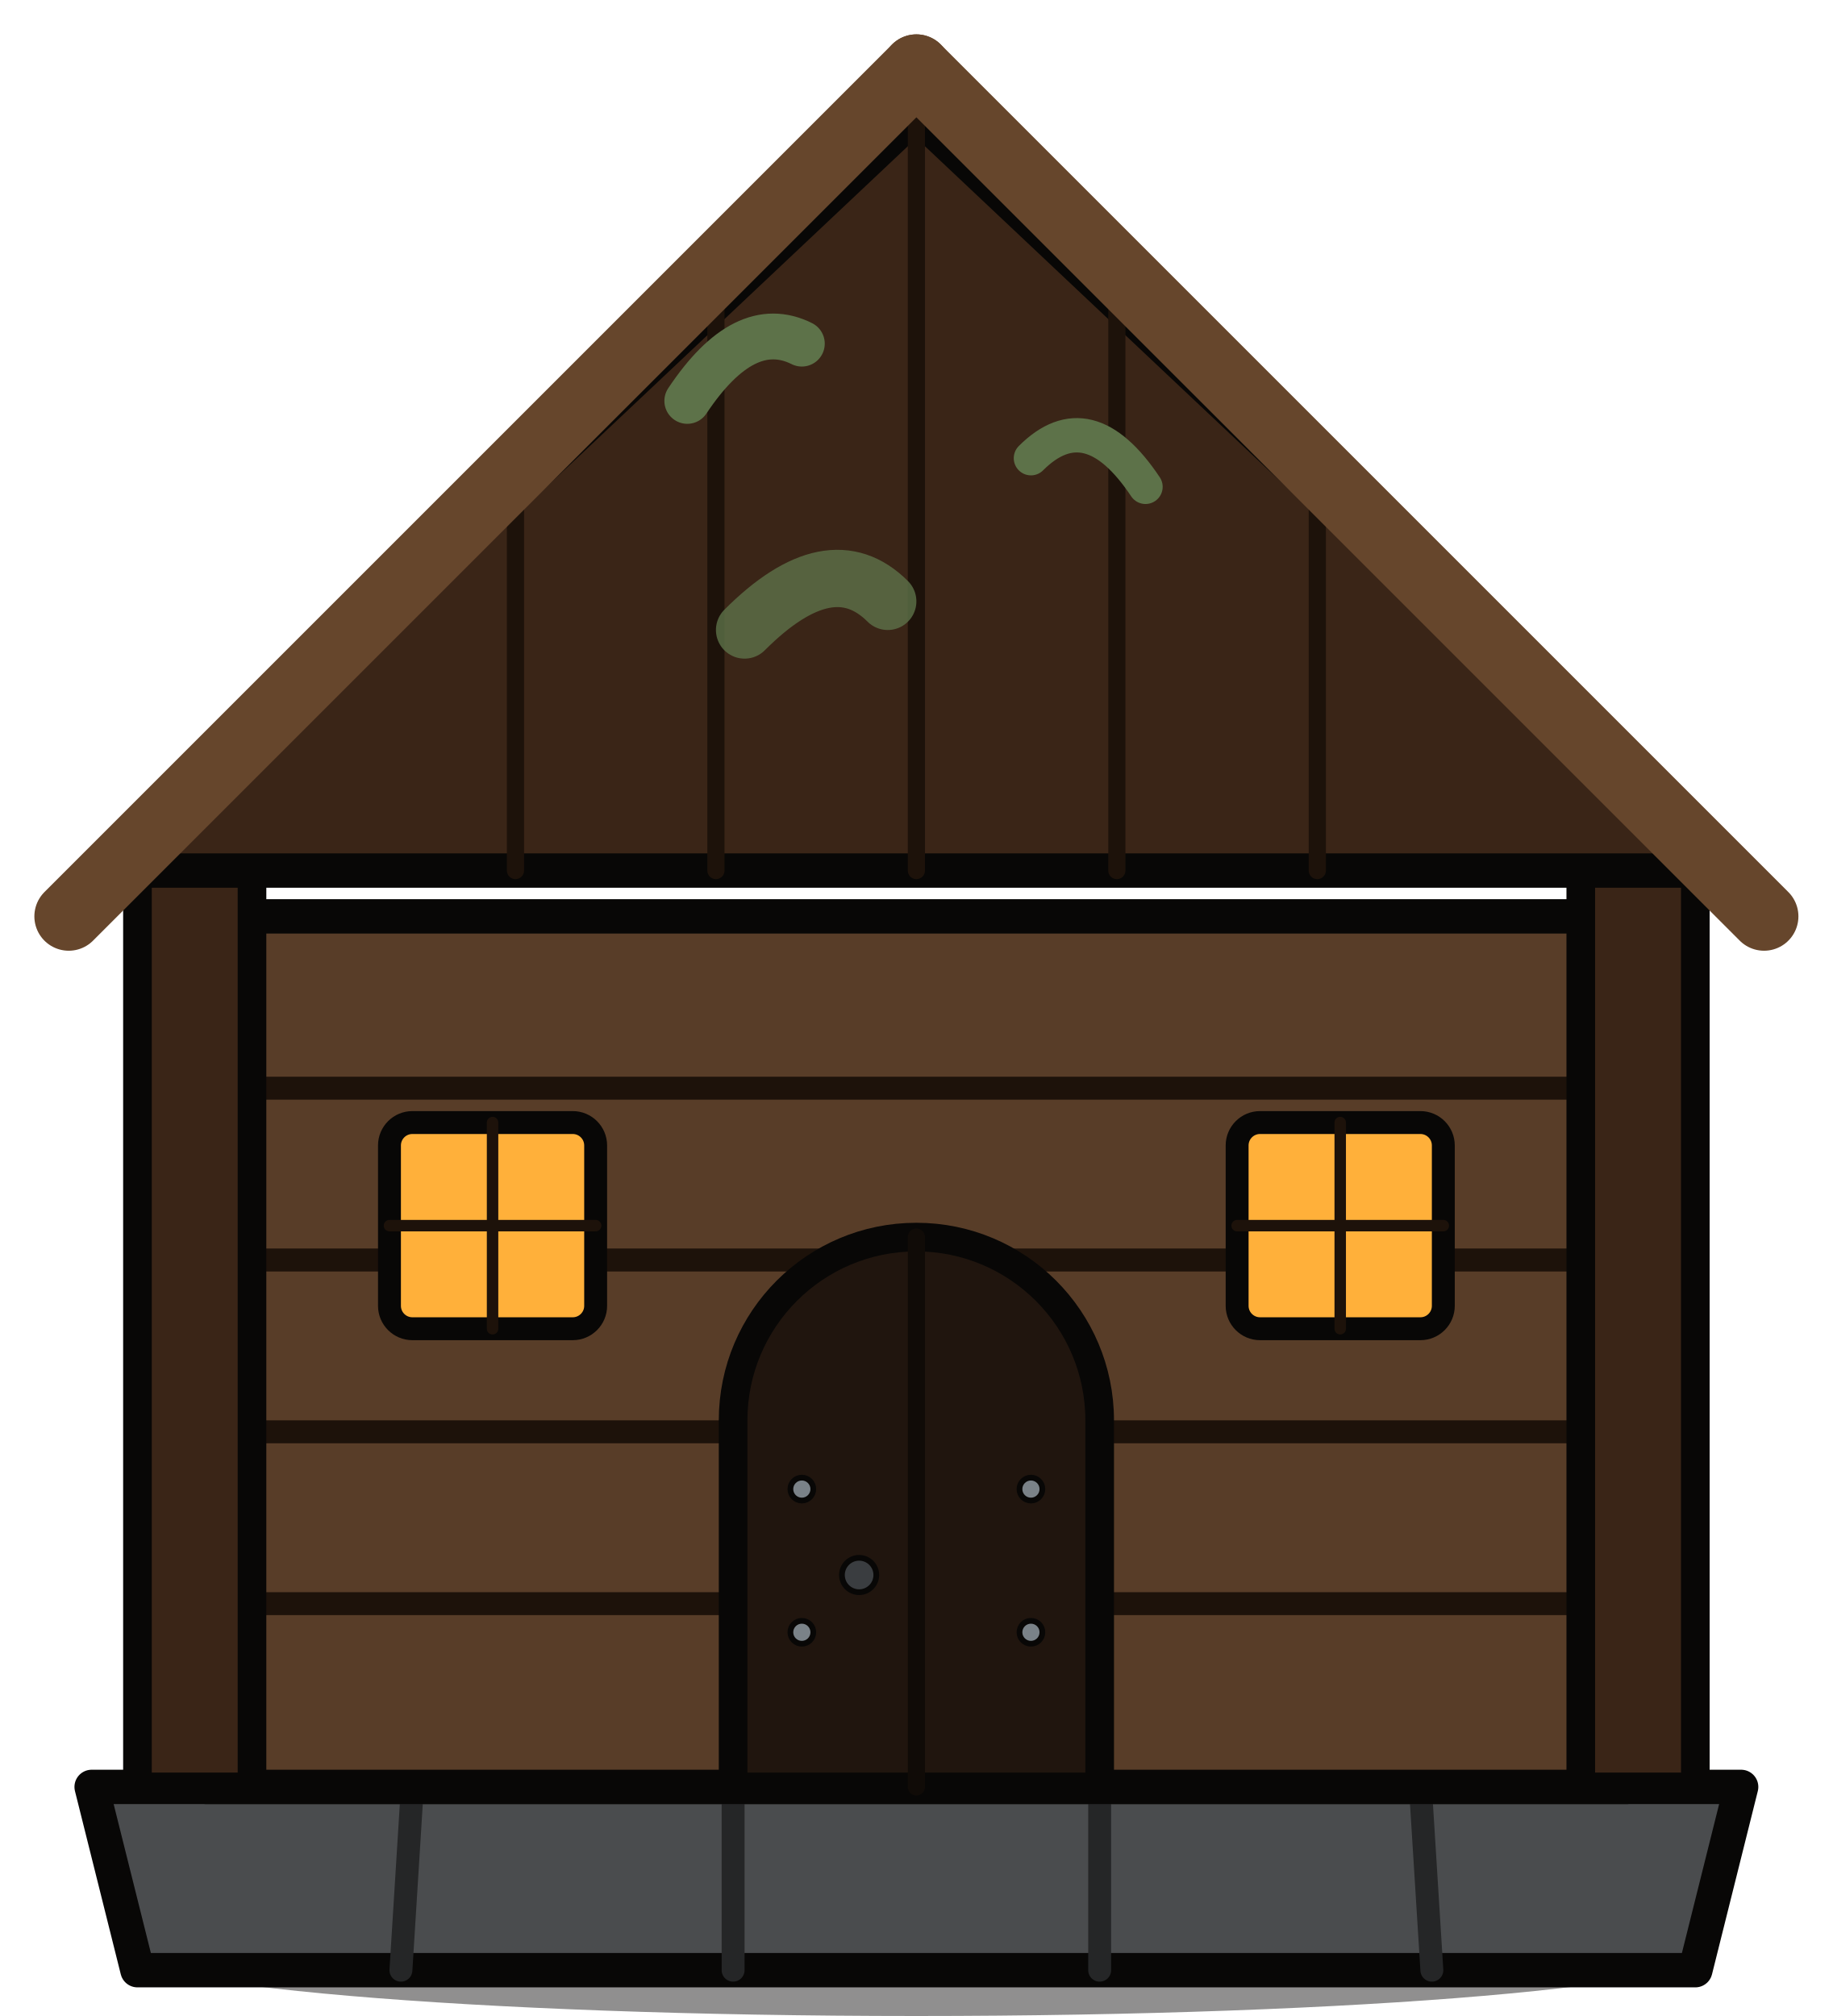
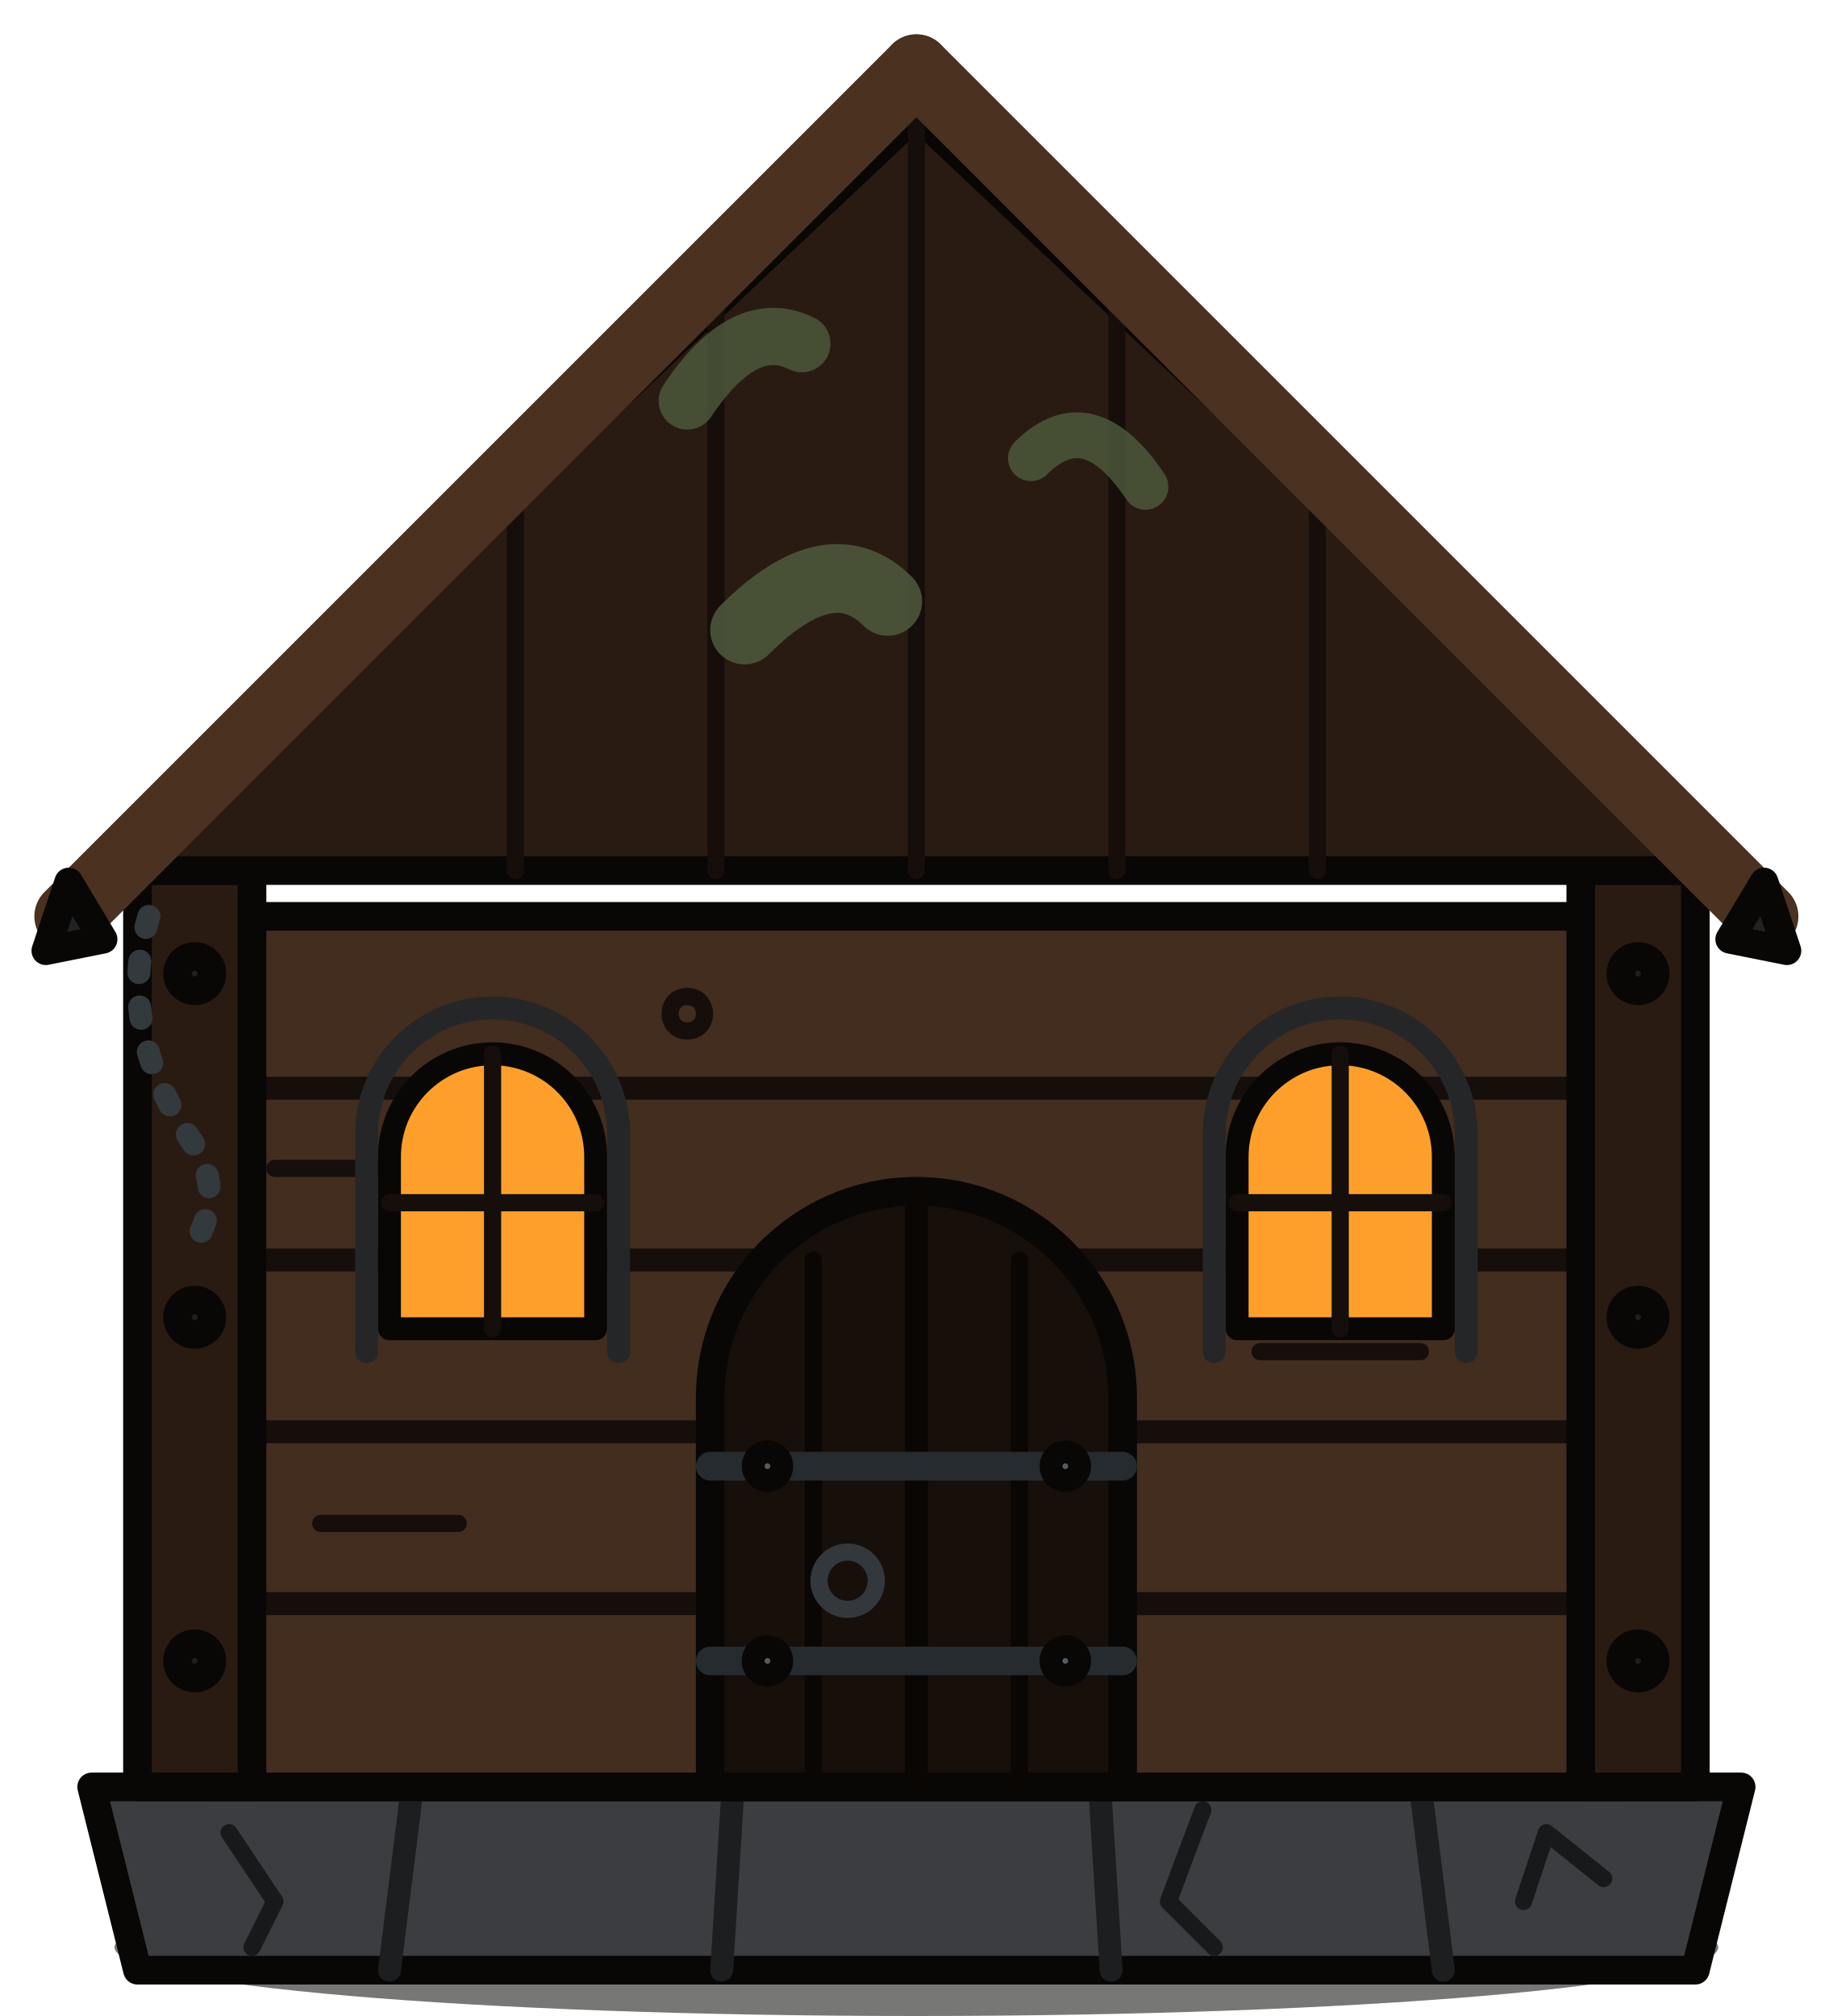
<svg xmlns="http://www.w3.org/2000/svg" width="320" height="352" viewBox="0 0 320 352">
-   <ellipse cx="160" cy="340" rx="140" ry="12" fill="#080706" opacity="0.45" />
-   <g stroke="#080706" stroke-linejoin="round" stroke-linecap="round">
-     <path d="M16 312 L304 312 L296 344 L24 344 Z" fill="#4a4c4e" stroke-width="6" />
-     <line x1="72" y1="312" x2="70" y2="344" stroke="#252627" stroke-width="4" />
-     <line x1="128" y1="312" x2="128" y2="344" stroke="#252627" stroke-width="4" />
-     <line x1="192" y1="312" x2="192" y2="344" stroke="#252627" stroke-width="4" />
-     <line x1="248" y1="312" x2="250" y2="344" stroke="#252627" stroke-width="4" />
-     <rect x="36" y="160" width="248" height="152" fill="#583d28" stroke-width="6" />
-     <line x1="36" y1="190" x2="284" y2="190" stroke="#1d120a" stroke-width="4" />
-     <line x1="36" y1="220" x2="284" y2="220" stroke="#1d120a" stroke-width="4" />
-     <line x1="36" y1="250" x2="284" y2="250" stroke="#1d120a" stroke-width="4" />
-     <line x1="36" y1="280" x2="284" y2="280" stroke="#1d120a" stroke-width="4" />
-     <rect x="24" y="152" width="20" height="160" fill="#3a2517" stroke-width="5" />
-     <rect x="276" y="152" width="20" height="160" fill="#3a2517" stroke-width="5" />
-     <rect x="68" y="196" width="36" height="36" rx="4" fill="#ffb03a" stroke-width="4" />
-     <line x1="86" y1="196" x2="86" y2="232" stroke="#1d120a" stroke-width="2" />
-     <line x1="68" y1="214" x2="104" y2="214" stroke="#1d120a" stroke-width="2" />
-     <rect x="216" y="196" width="36" height="36" rx="4" fill="#ffb03a" stroke-width="4" />
-     <line x1="234" y1="196" x2="234" y2="232" stroke="#1d120a" stroke-width="2" />
-     <line x1="216" y1="214" x2="252" y2="214" stroke="#1d120a" stroke-width="2" />
-     <path d="M128 312 V248 A32 32 0 0 1 192 248 V312 Z" fill="#20150e" stroke-width="5" />
-     <line x1="160" y1="216" x2="160" y2="312" stroke="#100b07" stroke-width="3" />
-     <circle cx="140" cy="260" r="2" fill="#7a8288" />
-     <circle cx="180" cy="260" r="2" fill="#7a8288" />
-     <circle cx="140" cy="285" r="2" fill="#7a8288" />
-     <circle cx="180" cy="285" r="2" fill="#7a8288" />
-     <circle cx="150" cy="275" r="3" fill="#3a3d40" />
-     <polygon points="20 152, 160 20, 300 152" fill="#3a2517" stroke-width="6" />
-     <line x1="90" y1="152" x2="90" y2="85" stroke="#1d120a" stroke-width="3" />
-     <line x1="125" y1="152" x2="125" y2="52" stroke="#1d120a" stroke-width="3" />
-     <line x1="160" y1="152" x2="160" y2="20" stroke="#1d120a" stroke-width="3" />
-     <line x1="195" y1="152" x2="195" y2="52" stroke="#1d120a" stroke-width="3" />
-     <line x1="230" y1="152" x2="230" y2="85" stroke="#1d120a" stroke-width="3" />
-     <line x1="12" y1="160" x2="160" y2="12" stroke="#66462c" stroke-width="12" />
-     <line x1="308" y1="160" x2="160" y2="12" stroke="#66462c" stroke-width="12" />
-     <path d="M120 70 Q130 55 140 60" fill="none" stroke="#5d7249" stroke-width="8" />
-     <path d="M180 80 Q190 70 200 85" fill="none" stroke="#5d7249" stroke-width="6" />
-     <path d="M130 110 Q145 95 155 105" fill="none" stroke="#5d7249" stroke-width="10" opacity="0.8" />
+   <ellipse cx="160" cy="340" rx="140" ry="12" fill="#080706" opacity="0.55" />
+   <g stroke="#080706" stroke-linejoin="round" stroke-linecap="round" stroke-width="5">
+     <path d="M16 312 L304 312 L296 344 L24 344 Z" fill="#3c3d40" />
+     <line x1="72" y1="312" x2="68" y2="344" stroke="#1d1e20" stroke-width="4" />
+     <line x1="128" y1="312" x2="126" y2="344" stroke="#1d1e20" stroke-width="4" />
+     <line x1="192" y1="312" x2="194" y2="344" stroke="#1d1e20" stroke-width="4" />
+     <line x1="248" y1="312" x2="252" y2="344" stroke="#1d1e20" stroke-width="4" />
+     <path d="M40 320l8 12-4 8" fill="none" stroke="#18191a" stroke-width="3" />
+     <path d="M210 316l-6 16 8 8M280 328l-10-8-4 12" fill="none" stroke="#18191a" stroke-width="3" />
+     <rect x="36" y="160" width="248" height="152" fill="#422d1f" />
+     <line x1="36" y1="190" x2="284" y2="190" stroke="#150e0a" stroke-width="4" />
+     <line x1="36" y1="220" x2="284" y2="220" stroke="#150e0a" stroke-width="4" />
+     <line x1="36" y1="250" x2="284" y2="250" stroke="#150e0a" stroke-width="4" />
+     <line x1="36" y1="280" x2="284" y2="280" stroke="#150e0a" stroke-width="4" />
+     <path d="M120 174c-4 0-4 6 0 6s4-6 0-6" fill="none" stroke="#150e0a" stroke-width="3" />
+     <line x1="48" y1="204" x2="68" y2="204" stroke="#150e0a" stroke-width="3" />
+     <line x1="220" y1="236" x2="248" y2="236" stroke="#150e0a" stroke-width="3" />
+     <line x1="56" y1="266" x2="80" y2="266" stroke="#150e0a" stroke-width="3" />
+     <rect x="24" y="152" width="20" height="160" fill="#2a1b12" />
+     <rect x="276" y="152" width="20" height="160" fill="#2a1b12" />
+     <circle cx="34" cy="170" r="3" fill="#1c2022" />
+     <circle cx="34" cy="230" r="3" fill="#1c2022" />
+     <circle cx="34" cy="290" r="3" fill="#1c2022" />
+     <circle cx="286" cy="170" r="3" fill="#1c2022" />
+     <circle cx="286" cy="230" r="3" fill="#1c2022" />
+     <circle cx="286" cy="290" r="3" fill="#1c2022" />
+     <path d="M68 232 V202 A18 18 0 0 1 104 202 V232 Z" fill="#ff9f2b" stroke-width="4" />
+     <line x1="86" y1="184" x2="86" y2="232" stroke="#150e0a" stroke-width="3" />
+     <line x1="68" y1="210" x2="104" y2="210" stroke="#150e0a" stroke-width="3" />
+     <path d="M64 236 V198 A22 22 0 0 1 108 198 V236" fill="none" stroke="#252628" stroke-width="4" />
+     <path d="M216 232 V202 A18 18 0 0 1 252 202 V232 Z" fill="#ff9f2b" stroke-width="4" />
+     <line x1="234" y1="184" x2="234" y2="232" stroke="#150e0a" stroke-width="3" />
+     <line x1="216" y1="210" x2="252" y2="210" stroke="#150e0a" stroke-width="3" />
+     <path d="M212 236 V198 A22 22 0 0 1 256 198 V236" fill="none" stroke="#252628" stroke-width="4" />
+     <path d="M124 312 V244 A36 36 0 0 1 196 244 V312 Z" fill="#170f0a" />
+     <line x1="142" y1="220" x2="142" y2="312" stroke="#0a0604" stroke-width="3" />
+     <line x1="160" y1="208" x2="160" y2="312" stroke="#0a0604" stroke-width="4" />
+     <line x1="178" y1="220" x2="178" y2="312" stroke="#0a0604" stroke-width="3" />
+     <path d="M124 256 H196 M124 290 H196" fill="none" stroke="#252b2f" stroke-width="5" />
+     <circle cx="134" cy="256" r="2" fill="#525d63" />
+     <circle cx="186" cy="256" r="2" fill="#525d63" />
+     <circle cx="134" cy="290" r="2" fill="#525d63" />
+     <circle cx="186" cy="290" r="2" fill="#525d63" />
+     <circle cx="148" cy="276" r="5" fill="none" stroke="#33383c" stroke-width="3" />
+     <polygon points="20 152, 160 20, 300 152" fill="#2a1b12" />
+     <line x1="90" y1="152" x2="90" y2="85" stroke="#150e0a" stroke-width="3" />
+     <line x1="125" y1="152" x2="125" y2="52" stroke="#150e0a" stroke-width="3" />
+     <line x1="160" y1="152" x2="160" y2="20" stroke="#150e0a" stroke-width="3" />
+     <line x1="195" y1="152" x2="195" y2="52" stroke="#150e0a" stroke-width="3" />
+     <line x1="230" y1="152" x2="230" y2="85" stroke="#150e0a" stroke-width="3" />
+     <line x1="12" y1="160" x2="160" y2="12" stroke="#4a3120" stroke-width="12" />
+     <line x1="308" y1="160" x2="160" y2="12" stroke="#4a3120" stroke-width="12" />
+     <polygon points="12 154, 8 166, 18 164" fill="#202224" />
+     <polygon points="308 154, 312 166, 302 164" fill="#202224" />
+     <path d="M120 70 Q130 55 140 60" fill="none" stroke="#4b573a" stroke-width="10" opacity="0.85" />
+     <path d="M180 80 Q190 70 200 85" fill="none" stroke="#4b573a" stroke-width="8" opacity="0.85" />
+     <path d="M130 110 Q145 95 155 105" fill="none" stroke="#4b573a" stroke-width="12" opacity="0.9" />
+     <path d="M26 160 Q20 180 34 200 Q40 210 32 220" fill="none" stroke="#333a3e" stroke-width="4" stroke-dasharray="2,6" />
  </g>
</svg>
